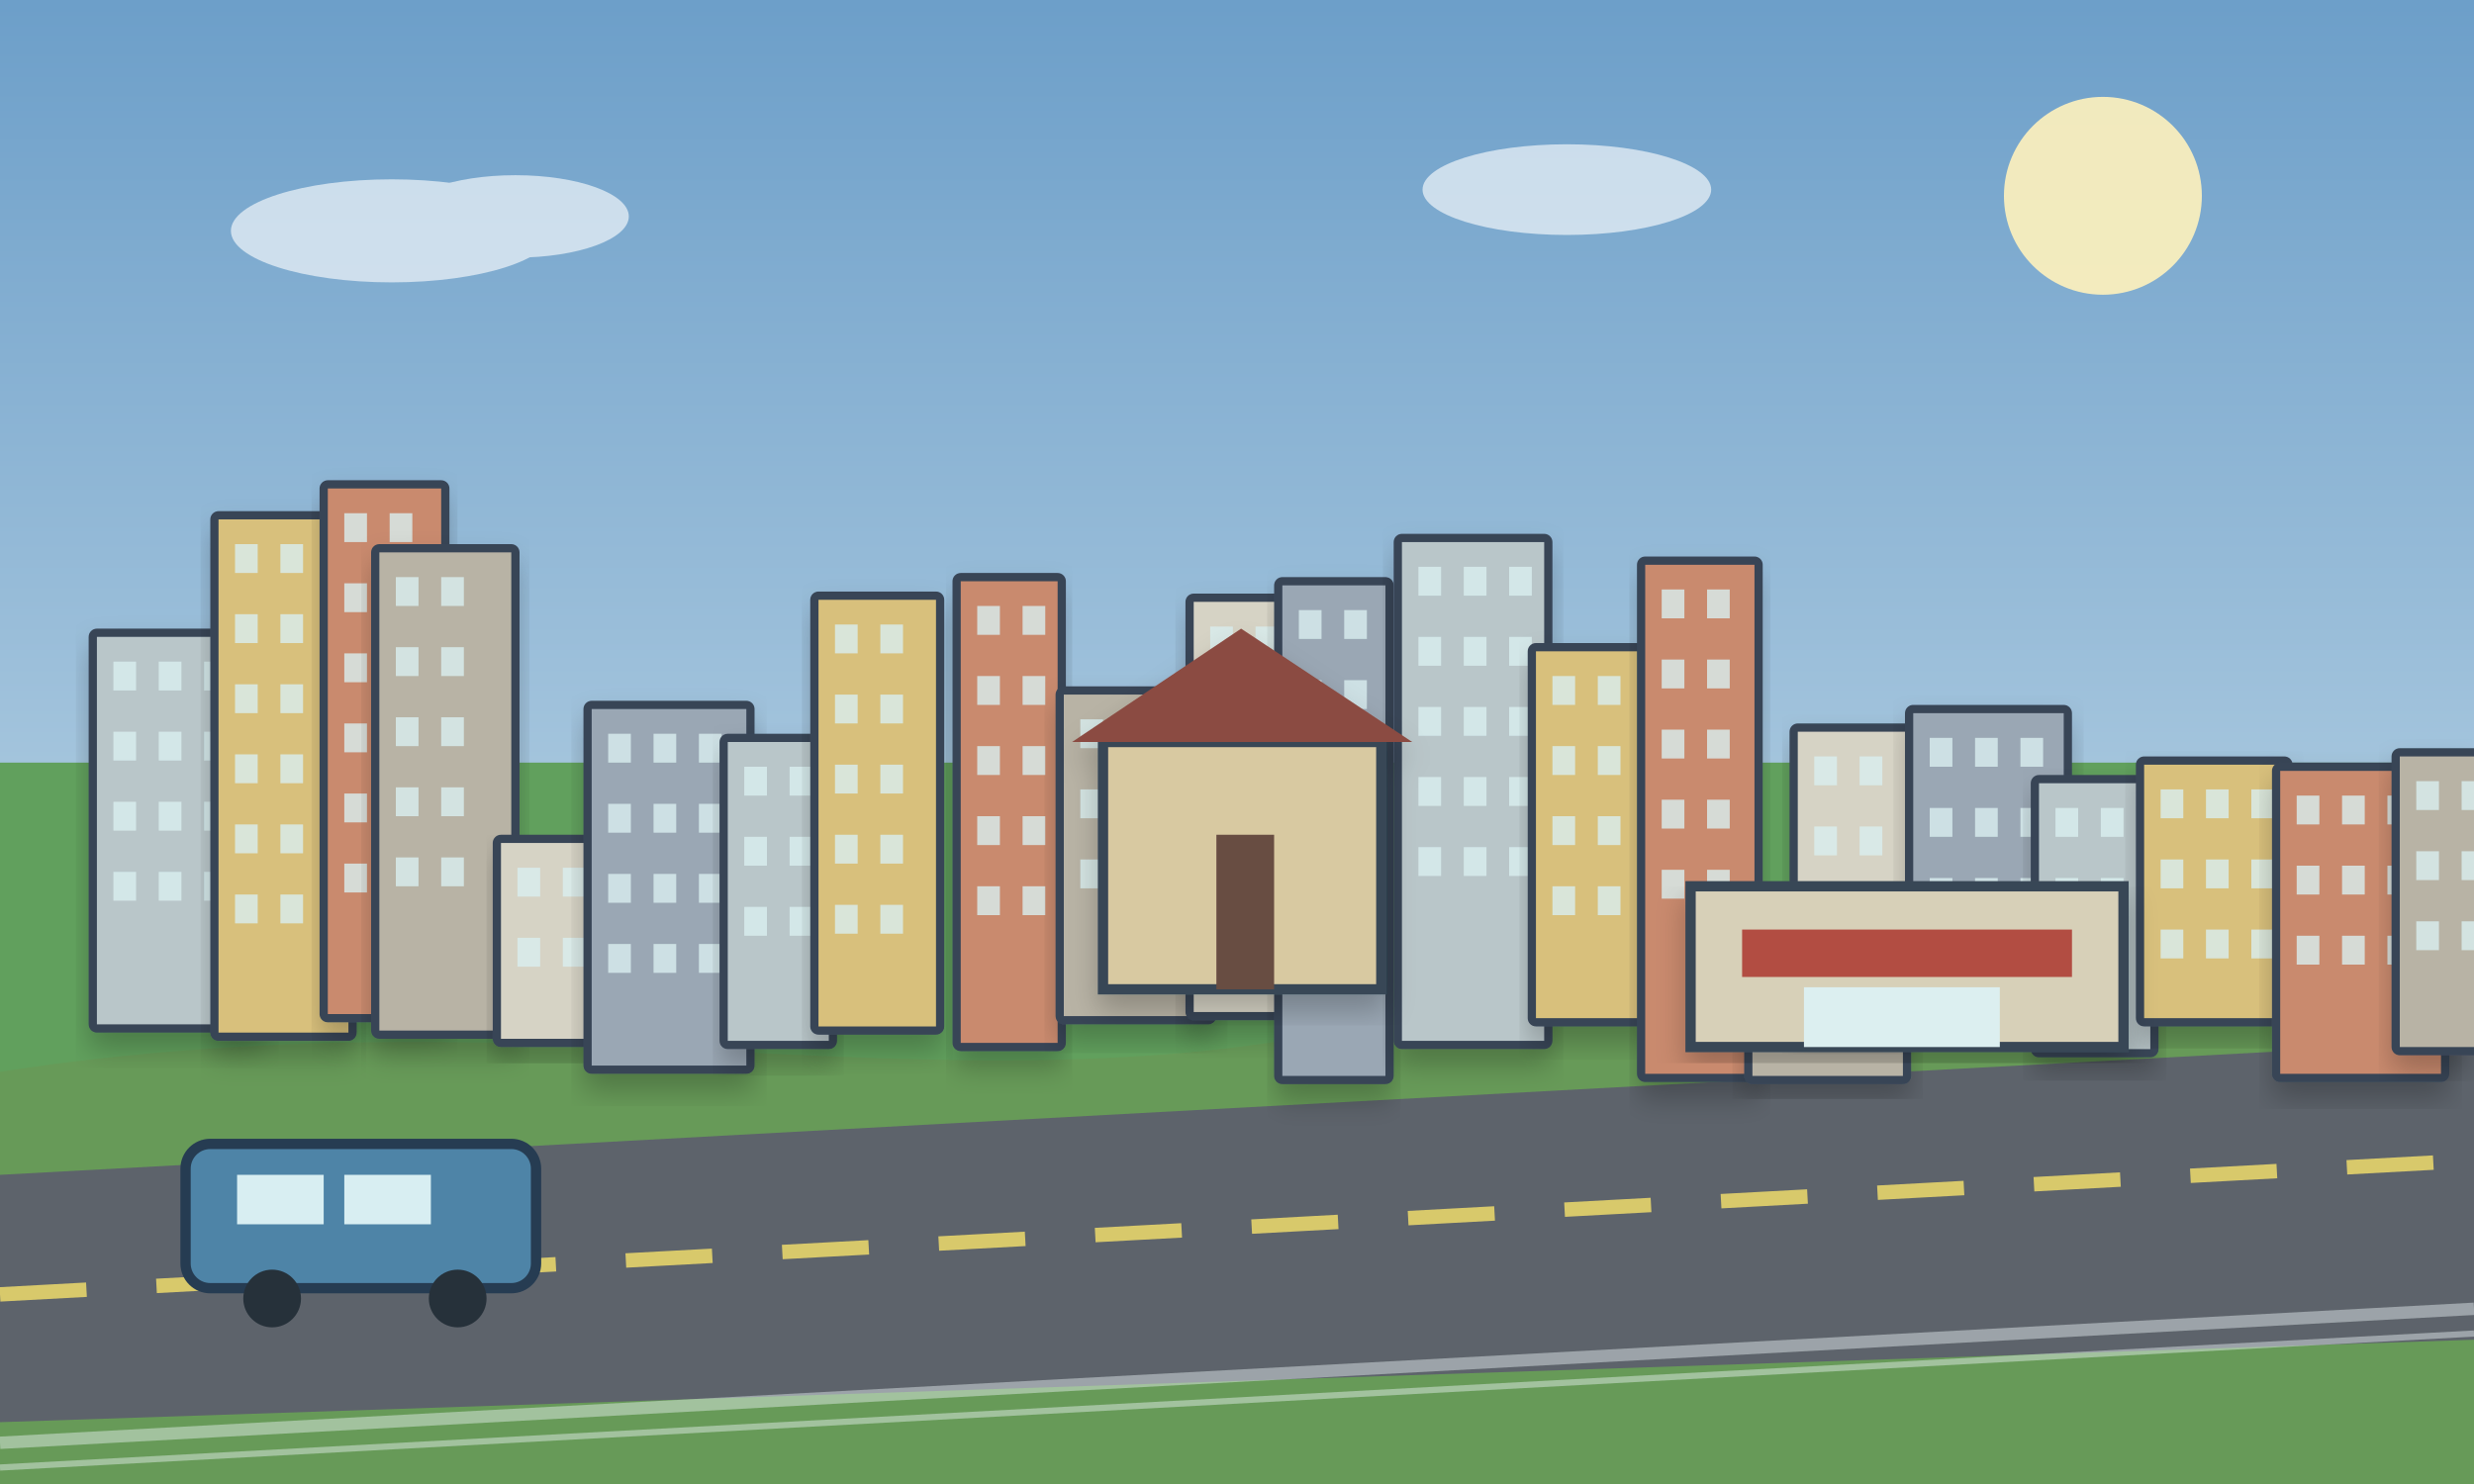
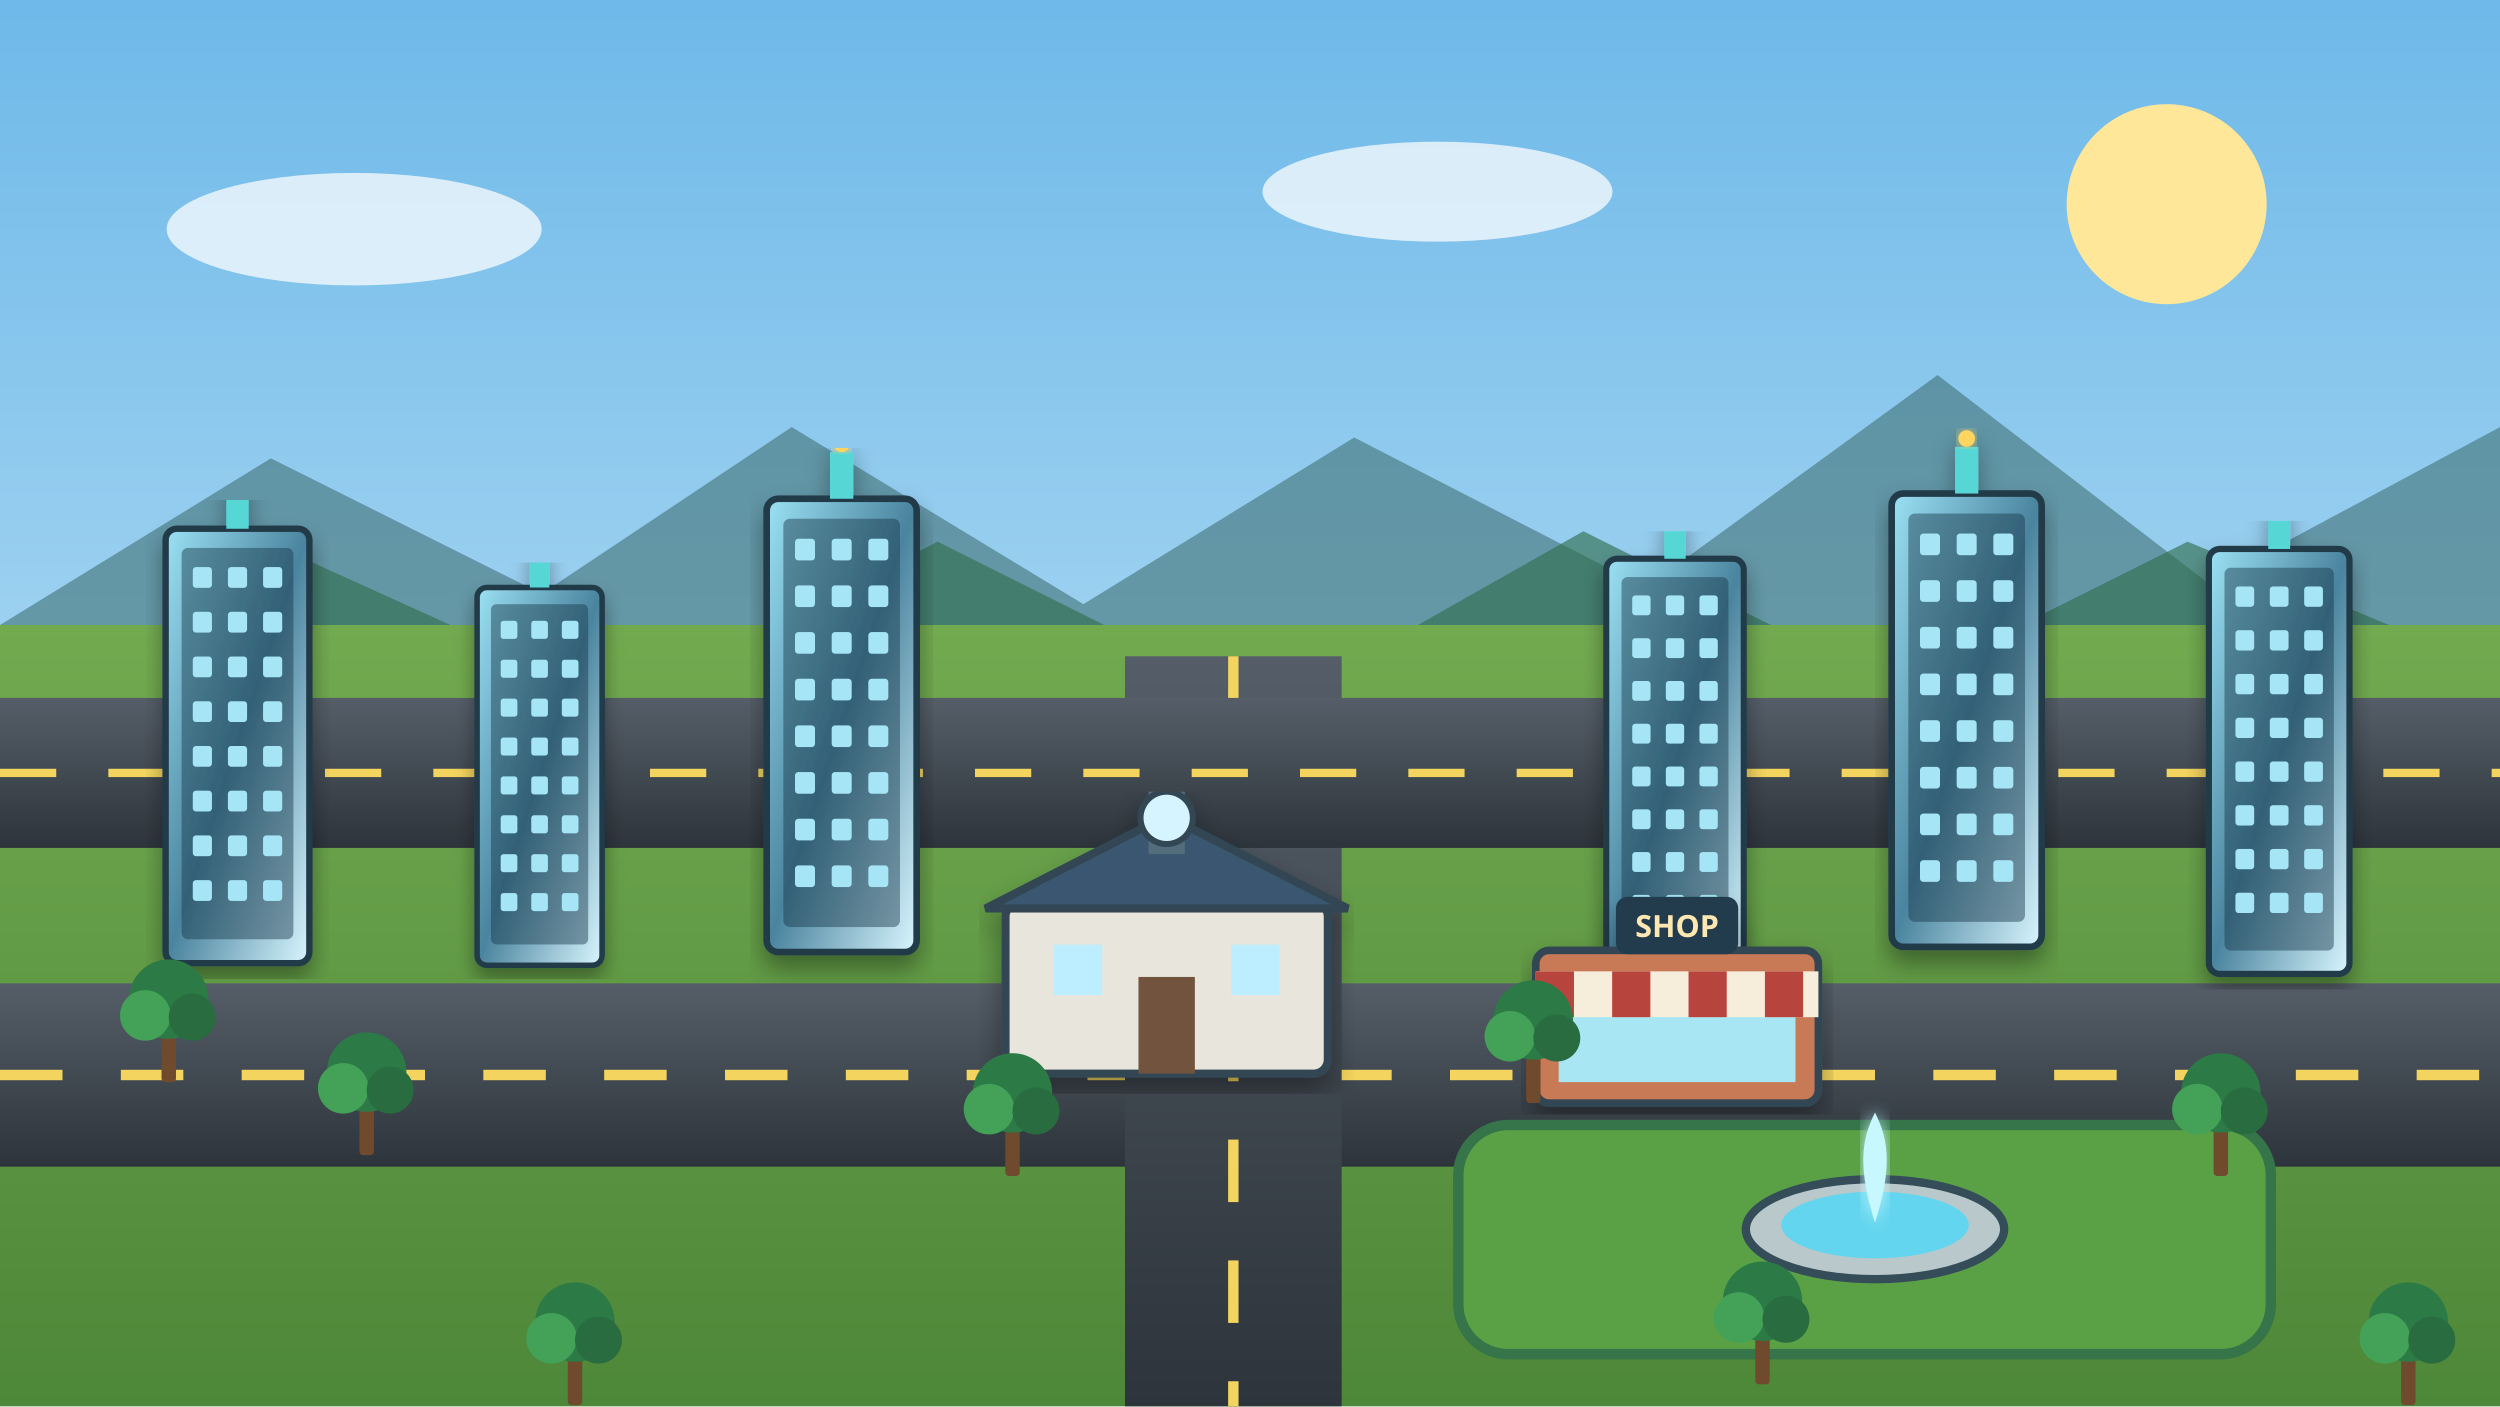
- <svg xmlns="http://www.w3.org/2000/svg" viewBox="0 0 1200 720" role="img" aria-label="Stadtentwicklung Stufe 5">
+ <svg xmlns="http://www.w3.org/2000/svg" viewBox="0 0 1200 675" role="img" aria-label="Stadt">
  <defs>
-     <linearGradient id="sky" x1="0" y1="0" x2="0" y2="1">
-       <stop offset="0" stop-color="#6d9fc9" />
-       <stop offset="1" stop-color="#d6e7ef" />
+     <linearGradient id="sky" x2="0" y2="1">
+       <stop stop-color="#6eb9e9" />
+       <stop offset="1" stop-color="#d6eef9" />
    </linearGradient>
-     <linearGradient id="glass" x1="0" y1="0" x2="1" y2="1">
-       <stop stop-color="#9fd5dc" />
-       <stop offset=".55" stop-color="#4f7f96" />
-       <stop offset="1" stop-color="#d4eef2" />
+     <linearGradient id="ground" x2="0" y2="1">
+       <stop stop-color="#72aa50" />
+       <stop offset="1" stop-color="#4d8738" />
    </linearGradient>
-     <filter id="shadow">
-       <feDropShadow dx="0" dy="8" stdDeviation="7" flood-opacity=".23" />
+     <linearGradient id="road" x2="0" y2="1">
+       <stop stop-color="#555e68" />
+       <stop offset="1" stop-color="#2d343b" />
+     </linearGradient>
+     <linearGradient id="glass" x2="1" y2="1">
+       <stop stop-color="#9be1f4" />
+       <stop offset=".5" stop-color="#4a849e" />
+       <stop offset="1" stop-color="#d9f6ff" />
+     </linearGradient>
+     <filter id="s" x="-40%" y="-40%" width="180%" height="200%">
+       <feDropShadow dx="0" dy="8" stdDeviation="7" flood-color="#02070b" flood-opacity=".36" />
    </filter>
+     <filter id="g">
+       <feGaussianBlur stdDeviation="4" result="b" />
+       <feMerge>
+         <feMergeNode in="b" />
+         <feMergeNode in="SourceGraphic" />
+       </feMerge>
+     </filter>
+     <symbol id="shop" viewBox="0 0 160 120">
+       <g filter="url(#s)">
+         <rect x="6" y="34" width="148" height="80" rx="7" fill="#c87957" stroke="#314653" stroke-width="4" />
+         <rect x="18" y="65" width="124" height="38" fill="#a8e6f4" />
+         <path d="M6 45h148v24H6Z" fill="#f7eddb" />
+         <path d="M6 45h20v24H6m40-24h20v24H46m40-24h20v24H86m40-24h20v24h-20Z" fill="#b7443d" />
+         <rect x="48" y="6" width="64" height="30" rx="6" fill="#203b4d" />
+         <text x="80" y="27" text-anchor="middle" font-size="16" font-family="sans-serif" font-weight="700" fill="#ffe7b2">SHOP</text>
+       </g>
+     </symbol>
+     <symbol id="civic" viewBox="0 0 180 150">
+       <g filter="url(#s)">
+         <rect x="10" y="55" width="160" height="85" rx="7" fill="#e7e5dc" stroke="#314653" stroke-width="4" />
+         <path d="M0 58 90 12l90 46Z" fill="#3b5770" stroke="#314653" stroke-width="4" />
+         <rect x="34" y="76" width="24" height="25" fill="#bceeff" />
+         <rect x="122" y="76" width="24" height="25" fill="#bceeff" />
+         <rect x="76" y="92" width="28" height="48" fill="#72533e" />
+         <rect x="81" y="-2" width="18" height="33" fill="#536d7b" />
+         <circle cx="90" cy="13" r="13" fill="#d6f4ff" stroke="#314653" stroke-width="3" />
+       </g>
+     </symbol>
+     <symbol id="tower" viewBox="0 0 110 300">
+       <g filter="url(#s)">
+         <rect x="10" y="18" width="90" height="272" rx="7" fill="url(#glass)" stroke="#243a49" stroke-width="4" />
+         <rect x="20" y="30" width="70" height="245" rx="4" fill="#173646" opacity=".45" />
+         <g fill="#a6e5f6">
+           <rect x="27" y="42" width="12" height="13" rx="2" />
+           <rect x="49" y="42" width="12" height="13" rx="2" />
+           <rect x="71" y="42" width="12" height="13" rx="2" />
+           <rect x="27" y="70" width="12" height="13" rx="2" />
+           <rect x="49" y="70" width="12" height="13" rx="2" />
+           <rect x="71" y="70" width="12" height="13" rx="2" />
+           <rect x="27" y="98" width="12" height="13" rx="2" />
+           <rect x="49" y="98" width="12" height="13" rx="2" />
+           <rect x="71" y="98" width="12" height="13" rx="2" />
+           <rect x="27" y="126" width="12" height="13" rx="2" />
+           <rect x="49" y="126" width="12" height="13" rx="2" />
+           <rect x="71" y="126" width="12" height="13" rx="2" />
+           <rect x="27" y="154" width="12" height="13" rx="2" />
+           <rect x="49" y="154" width="12" height="13" rx="2" />
+           <rect x="71" y="154" width="12" height="13" rx="2" />
+           <rect x="27" y="182" width="12" height="13" rx="2" />
+           <rect x="49" y="182" width="12" height="13" rx="2" />
+           <rect x="71" y="182" width="12" height="13" rx="2" />
+           <rect x="27" y="210" width="12" height="13" rx="2" />
+           <rect x="49" y="210" width="12" height="13" rx="2" />
+           <rect x="71" y="210" width="12" height="13" rx="2" />
+           <rect x="27" y="238" width="12" height="13" rx="2" />
+           <rect x="49" y="238" width="12" height="13" rx="2" />
+           <rect x="71" y="238" width="12" height="13" rx="2" />
+         </g>
+         <rect x="48" y="-10" width="14" height="28" fill="#57d7d6" />
+         <circle cx="55" cy="-15" r="5" fill="#ffd45f" filter="url(#g)" />
+       </g>
+     </symbol>
+     <symbol id="tree" viewBox="0 0 60 80">
+       <rect x="26" y="46" width="8" height="28" rx="2" fill="#704a2d" />
+       <circle cx="30" cy="28" r="22" fill="#2c7a46" />
+       <circle cx="17" cy="37" r="14" fill="#43a257" />
+       <circle cx="43" cy="38" r="13" fill="#286c40" />
+     </symbol>
  </defs>
-   <rect width="1200" height="720" fill="url(#sky)" />
-   <circle cx="1020" cy="95" r="48" fill="#fff2bd" opacity=".9" />
-   <g fill="#fff" opacity=".62">
-     <ellipse cx="190" cy="112" rx="78" ry="25" />
-     <ellipse cx="250" cy="105" rx="55" ry="20" />
-     <ellipse cx="760" cy="92" rx="70" ry="22" />
+   <rect width="1200" height="675" fill="url(#sky)" />
+   <circle cx="1040" cy="98" r="48" fill="#ffe799" />
+   <g fill="#fff" opacity=".72">
+     <ellipse cx="170" cy="110" rx="90" ry="27" />
+     <ellipse cx="690" cy="92" rx="84" ry="24" />
  </g>
-   <rect y="370" width="1200" height="350" fill="#61a05d" />
-   <path d="M0 520 C260 480 450 540 650 500 C850 460 1030 485 1200 455 L1200 720 0 720Z" fill="#70904f" opacity=".38" />
-   <path d="M0 570 L1200 505 L1200 650 L0 690Z" fill="#5d636b" />
-   <path d="M0 628 L1200 563" stroke="#e6d46b" stroke-width="7" stroke-dasharray="42 34" opacity=".9" />
-   <g filter="url(#shadow)">
-     <rect x="45" y="307" width="82" height="192" rx="2" fill="#b9c6c9" stroke="#384557" stroke-width="4" />
-     <rect x="55" y="321" width="11" height="14" fill="#d9eff0" opacity=".8" />
-     <rect x="77" y="321" width="11" height="14" fill="#d9eff0" opacity=".8" />
-     <rect x="99" y="321" width="11" height="14" fill="#d9eff0" opacity=".8" />
-     <rect x="55" y="355" width="11" height="14" fill="#d9eff0" opacity=".8" />
-     <rect x="77" y="355" width="11" height="14" fill="#d9eff0" opacity=".8" />
-     <rect x="99" y="355" width="11" height="14" fill="#d9eff0" opacity=".8" />
-     <rect x="55" y="389" width="11" height="14" fill="#d9eff0" opacity=".8" />
-     <rect x="77" y="389" width="11" height="14" fill="#d9eff0" opacity=".8" />
-     <rect x="99" y="389" width="11" height="14" fill="#d9eff0" opacity=".8" />
-     <rect x="55" y="423" width="11" height="14" fill="#d9eff0" opacity=".8" />
-     <rect x="77" y="423" width="11" height="14" fill="#d9eff0" opacity=".8" />
-     <rect x="99" y="423" width="11" height="14" fill="#d9eff0" opacity=".8" />
-   </g>
-   <g filter="url(#shadow)">
-     <rect x="104" y="250" width="67" height="253" rx="2" fill="#d8c07b" stroke="#384557" stroke-width="4" />
-     <rect x="114" y="264" width="11" height="14" fill="#d9eff0" opacity=".8" />
-     <rect x="136" y="264" width="11" height="14" fill="#d9eff0" opacity=".8" />
-     <rect x="114" y="298" width="11" height="14" fill="#d9eff0" opacity=".8" />
-     <rect x="136" y="298" width="11" height="14" fill="#d9eff0" opacity=".8" />
-     <rect x="114" y="332" width="11" height="14" fill="#d9eff0" opacity=".8" />
-     <rect x="136" y="332" width="11" height="14" fill="#d9eff0" opacity=".8" />
-     <rect x="114" y="366" width="11" height="14" fill="#d9eff0" opacity=".8" />
-     <rect x="136" y="366" width="11" height="14" fill="#d9eff0" opacity=".8" />
-     <rect x="114" y="400" width="11" height="14" fill="#d9eff0" opacity=".8" />
-     <rect x="136" y="400" width="11" height="14" fill="#d9eff0" opacity=".8" />
-     <rect x="114" y="434" width="11" height="14" fill="#d9eff0" opacity=".8" />
-     <rect x="136" y="434" width="11" height="14" fill="#d9eff0" opacity=".8" />
-   </g>
-   <g filter="url(#shadow)">
-     <rect x="157" y="235" width="59" height="259" rx="2" fill="#c98a6e" stroke="#384557" stroke-width="4" />
-     <rect x="167" y="249" width="11" height="14" fill="#d9eff0" opacity=".8" />
-     <rect x="189" y="249" width="11" height="14" fill="#d9eff0" opacity=".8" />
-     <rect x="167" y="283" width="11" height="14" fill="#d9eff0" opacity=".8" />
-     <rect x="189" y="283" width="11" height="14" fill="#d9eff0" opacity=".8" />
-     <rect x="167" y="317" width="11" height="14" fill="#d9eff0" opacity=".8" />
-     <rect x="189" y="317" width="11" height="14" fill="#d9eff0" opacity=".8" />
-     <rect x="167" y="351" width="11" height="14" fill="#d9eff0" opacity=".8" />
-     <rect x="189" y="351" width="11" height="14" fill="#d9eff0" opacity=".8" />
-     <rect x="167" y="385" width="11" height="14" fill="#d9eff0" opacity=".8" />
-     <rect x="189" y="385" width="11" height="14" fill="#d9eff0" opacity=".8" />
-     <rect x="167" y="419" width="11" height="14" fill="#d9eff0" opacity=".8" />
-     <rect x="189" y="419" width="11" height="14" fill="#d9eff0" opacity=".8" />
-   </g>
-   <g filter="url(#shadow)">
-     <rect x="182" y="266" width="68" height="236" rx="2" fill="#b8b3a5" stroke="#384557" stroke-width="4" />
-     <rect x="192" y="280" width="11" height="14" fill="#d9eff0" opacity=".8" />
-     <rect x="214" y="280" width="11" height="14" fill="#d9eff0" opacity=".8" />
-     <rect x="192" y="314" width="11" height="14" fill="#d9eff0" opacity=".8" />
-     <rect x="214" y="314" width="11" height="14" fill="#d9eff0" opacity=".8" />
-     <rect x="192" y="348" width="11" height="14" fill="#d9eff0" opacity=".8" />
-     <rect x="214" y="348" width="11" height="14" fill="#d9eff0" opacity=".8" />
-     <rect x="192" y="382" width="11" height="14" fill="#d9eff0" opacity=".8" />
-     <rect x="214" y="382" width="11" height="14" fill="#d9eff0" opacity=".8" />
-     <rect x="192" y="416" width="11" height="14" fill="#d9eff0" opacity=".8" />
-     <rect x="214" y="416" width="11" height="14" fill="#d9eff0" opacity=".8" />
-   </g>
-   <g filter="url(#shadow)">
-     <rect x="241" y="407" width="50" height="99" rx="2" fill="#d6d3c5" stroke="#384557" stroke-width="4" />
-     <rect x="251" y="421" width="11" height="14" fill="#d9eff0" opacity=".8" />
-     <rect x="273" y="421" width="11" height="14" fill="#d9eff0" opacity=".8" />
-     <rect x="251" y="455" width="11" height="14" fill="#d9eff0" opacity=".8" />
-     <rect x="273" y="455" width="11" height="14" fill="#d9eff0" opacity=".8" />
-   </g>
-   <g filter="url(#shadow)">
-     <rect x="285" y="342" width="79" height="177" rx="2" fill="#9aa7b4" stroke="#384557" stroke-width="4" />
-     <rect x="295" y="356" width="11" height="14" fill="#d9eff0" opacity=".8" />
-     <rect x="317" y="356" width="11" height="14" fill="#d9eff0" opacity=".8" />
-     <rect x="339" y="356" width="11" height="14" fill="#d9eff0" opacity=".8" />
-     <rect x="295" y="390" width="11" height="14" fill="#d9eff0" opacity=".8" />
-     <rect x="317" y="390" width="11" height="14" fill="#d9eff0" opacity=".8" />
-     <rect x="339" y="390" width="11" height="14" fill="#d9eff0" opacity=".8" />
-     <rect x="295" y="424" width="11" height="14" fill="#d9eff0" opacity=".8" />
-     <rect x="317" y="424" width="11" height="14" fill="#d9eff0" opacity=".8" />
-     <rect x="339" y="424" width="11" height="14" fill="#d9eff0" opacity=".8" />
-     <rect x="295" y="458" width="11" height="14" fill="#d9eff0" opacity=".8" />
-     <rect x="317" y="458" width="11" height="14" fill="#d9eff0" opacity=".8" />
-     <rect x="339" y="458" width="11" height="14" fill="#d9eff0" opacity=".8" />
-   </g>
-   <g filter="url(#shadow)">
-     <rect x="351" y="358" width="53" height="149" rx="2" fill="#b9c6c9" stroke="#384557" stroke-width="4" />
-     <rect x="361" y="372" width="11" height="14" fill="#d9eff0" opacity=".8" />
-     <rect x="383" y="372" width="11" height="14" fill="#d9eff0" opacity=".8" />
-     <rect x="361" y="406" width="11" height="14" fill="#d9eff0" opacity=".8" />
-     <rect x="383" y="406" width="11" height="14" fill="#d9eff0" opacity=".8" />
-     <rect x="361" y="440" width="11" height="14" fill="#d9eff0" opacity=".8" />
-     <rect x="383" y="440" width="11" height="14" fill="#d9eff0" opacity=".8" />
-   </g>
-   <g filter="url(#shadow)">
-     <rect x="395" y="289" width="61" height="211" rx="2" fill="#d8c07b" stroke="#384557" stroke-width="4" />
-     <rect x="405" y="303" width="11" height="14" fill="#d9eff0" opacity=".8" />
-     <rect x="427" y="303" width="11" height="14" fill="#d9eff0" opacity=".8" />
-     <rect x="405" y="337" width="11" height="14" fill="#d9eff0" opacity=".8" />
-     <rect x="427" y="337" width="11" height="14" fill="#d9eff0" opacity=".8" />
-     <rect x="405" y="371" width="11" height="14" fill="#d9eff0" opacity=".8" />
-     <rect x="427" y="371" width="11" height="14" fill="#d9eff0" opacity=".8" />
-     <rect x="405" y="405" width="11" height="14" fill="#d9eff0" opacity=".8" />
-     <rect x="427" y="405" width="11" height="14" fill="#d9eff0" opacity=".8" />
-     <rect x="405" y="439" width="11" height="14" fill="#d9eff0" opacity=".8" />
-     <rect x="427" y="439" width="11" height="14" fill="#d9eff0" opacity=".8" />
-   </g>
-   <g filter="url(#shadow)">
-     <rect x="464" y="280" width="51" height="228" rx="2" fill="#c98a6e" stroke="#384557" stroke-width="4" />
-     <rect x="474" y="294" width="11" height="14" fill="#d9eff0" opacity=".8" />
-     <rect x="496" y="294" width="11" height="14" fill="#d9eff0" opacity=".8" />
-     <rect x="474" y="328" width="11" height="14" fill="#d9eff0" opacity=".8" />
-     <rect x="496" y="328" width="11" height="14" fill="#d9eff0" opacity=".8" />
-     <rect x="474" y="362" width="11" height="14" fill="#d9eff0" opacity=".8" />
-     <rect x="496" y="362" width="11" height="14" fill="#d9eff0" opacity=".8" />
-     <rect x="474" y="396" width="11" height="14" fill="#d9eff0" opacity=".8" />
-     <rect x="496" y="396" width="11" height="14" fill="#d9eff0" opacity=".8" />
-     <rect x="474" y="430" width="11" height="14" fill="#d9eff0" opacity=".8" />
-     <rect x="496" y="430" width="11" height="14" fill="#d9eff0" opacity=".8" />
-   </g>
-   <g filter="url(#shadow)">
-     <rect x="514" y="335" width="74" height="160" rx="2" fill="#b8b3a5" stroke="#384557" stroke-width="4" />
-     <rect x="524" y="349" width="11" height="14" fill="#d9eff0" opacity=".8" />
-     <rect x="546" y="349" width="11" height="14" fill="#d9eff0" opacity=".8" />
-     <rect x="568" y="349" width="11" height="14" fill="#d9eff0" opacity=".8" />
-     <rect x="524" y="383" width="11" height="14" fill="#d9eff0" opacity=".8" />
-     <rect x="546" y="383" width="11" height="14" fill="#d9eff0" opacity=".8" />
-     <rect x="568" y="383" width="11" height="14" fill="#d9eff0" opacity=".8" />
-     <rect x="524" y="417" width="11" height="14" fill="#d9eff0" opacity=".8" />
-     <rect x="546" y="417" width="11" height="14" fill="#d9eff0" opacity=".8" />
-     <rect x="568" y="417" width="11" height="14" fill="#d9eff0" opacity=".8" />
-   </g>
-   <g filter="url(#shadow)">
-     <rect x="577" y="290" width="69" height="203" rx="2" fill="#d6d3c5" stroke="#384557" stroke-width="4" />
-     <rect x="587" y="304" width="11" height="14" fill="#d9eff0" opacity=".8" />
-     <rect x="609" y="304" width="11" height="14" fill="#d9eff0" opacity=".8" />
-     <rect x="587" y="338" width="11" height="14" fill="#d9eff0" opacity=".8" />
-     <rect x="609" y="338" width="11" height="14" fill="#d9eff0" opacity=".8" />
-     <rect x="587" y="372" width="11" height="14" fill="#d9eff0" opacity=".8" />
-     <rect x="609" y="372" width="11" height="14" fill="#d9eff0" opacity=".8" />
-     <rect x="587" y="406" width="11" height="14" fill="#d9eff0" opacity=".8" />
-     <rect x="609" y="406" width="11" height="14" fill="#d9eff0" opacity=".8" />
-   </g>
-   <g filter="url(#shadow)">
-     <rect x="620" y="282" width="54" height="242" rx="2" fill="#9aa7b4" stroke="#384557" stroke-width="4" />
-     <rect x="630" y="296" width="11" height="14" fill="#d9eff0" opacity=".8" />
-     <rect x="652" y="296" width="11" height="14" fill="#d9eff0" opacity=".8" />
-     <rect x="630" y="330" width="11" height="14" fill="#d9eff0" opacity=".8" />
-     <rect x="652" y="330" width="11" height="14" fill="#d9eff0" opacity=".8" />
-     <rect x="630" y="364" width="11" height="14" fill="#d9eff0" opacity=".8" />
-     <rect x="652" y="364" width="11" height="14" fill="#d9eff0" opacity=".8" />
-     <rect x="630" y="398" width="11" height="14" fill="#d9eff0" opacity=".8" />
-     <rect x="652" y="398" width="11" height="14" fill="#d9eff0" opacity=".8" />
-     <rect x="630" y="432" width="11" height="14" fill="#d9eff0" opacity=".8" />
-     <rect x="652" y="432" width="11" height="14" fill="#d9eff0" opacity=".8" />
-   </g>
-   <g filter="url(#shadow)">
-     <rect x="678" y="261" width="73" height="246" rx="2" fill="#b9c6c9" stroke="#384557" stroke-width="4" />
-     <rect x="688" y="275" width="11" height="14" fill="#d9eff0" opacity=".8" />
-     <rect x="710" y="275" width="11" height="14" fill="#d9eff0" opacity=".8" />
-     <rect x="732" y="275" width="11" height="14" fill="#d9eff0" opacity=".8" />
-     <rect x="688" y="309" width="11" height="14" fill="#d9eff0" opacity=".8" />
-     <rect x="710" y="309" width="11" height="14" fill="#d9eff0" opacity=".8" />
-     <rect x="732" y="309" width="11" height="14" fill="#d9eff0" opacity=".8" />
-     <rect x="688" y="343" width="11" height="14" fill="#d9eff0" opacity=".8" />
-     <rect x="710" y="343" width="11" height="14" fill="#d9eff0" opacity=".8" />
-     <rect x="732" y="343" width="11" height="14" fill="#d9eff0" opacity=".8" />
-     <rect x="688" y="377" width="11" height="14" fill="#d9eff0" opacity=".8" />
-     <rect x="710" y="377" width="11" height="14" fill="#d9eff0" opacity=".8" />
-     <rect x="732" y="377" width="11" height="14" fill="#d9eff0" opacity=".8" />
-     <rect x="688" y="411" width="11" height="14" fill="#d9eff0" opacity=".8" />
-     <rect x="710" y="411" width="11" height="14" fill="#d9eff0" opacity=".8" />
-     <rect x="732" y="411" width="11" height="14" fill="#d9eff0" opacity=".8" />
-   </g>
-   <g filter="url(#shadow)">
-     <rect x="743" y="314" width="60" height="182" rx="2" fill="#d8c07b" stroke="#384557" stroke-width="4" />
-     <rect x="753" y="328" width="11" height="14" fill="#d9eff0" opacity=".8" />
-     <rect x="775" y="328" width="11" height="14" fill="#d9eff0" opacity=".8" />
-     <rect x="753" y="362" width="11" height="14" fill="#d9eff0" opacity=".8" />
-     <rect x="775" y="362" width="11" height="14" fill="#d9eff0" opacity=".8" />
-     <rect x="753" y="396" width="11" height="14" fill="#d9eff0" opacity=".8" />
-     <rect x="775" y="396" width="11" height="14" fill="#d9eff0" opacity=".8" />
-     <rect x="753" y="430" width="11" height="14" fill="#d9eff0" opacity=".8" />
-     <rect x="775" y="430" width="11" height="14" fill="#d9eff0" opacity=".8" />
-   </g>
-   <g filter="url(#shadow)">
-     <rect x="796" y="272" width="57" height="251" rx="2" fill="#c98a6e" stroke="#384557" stroke-width="4" />
-     <rect x="806" y="286" width="11" height="14" fill="#d9eff0" opacity=".8" />
-     <rect x="828" y="286" width="11" height="14" fill="#d9eff0" opacity=".8" />
-     <rect x="806" y="320" width="11" height="14" fill="#d9eff0" opacity=".8" />
-     <rect x="828" y="320" width="11" height="14" fill="#d9eff0" opacity=".8" />
-     <rect x="806" y="354" width="11" height="14" fill="#d9eff0" opacity=".8" />
-     <rect x="828" y="354" width="11" height="14" fill="#d9eff0" opacity=".8" />
-     <rect x="806" y="388" width="11" height="14" fill="#d9eff0" opacity=".8" />
-     <rect x="828" y="388" width="11" height="14" fill="#d9eff0" opacity=".8" />
-     <rect x="806" y="422" width="11" height="14" fill="#d9eff0" opacity=".8" />
-     <rect x="828" y="422" width="11" height="14" fill="#d9eff0" opacity=".8" />
-   </g>
-   <g filter="url(#shadow)">
-     <rect x="848" y="432" width="77" height="92" rx="2" fill="#b8b3a5" stroke="#384557" stroke-width="4" />
-     <rect x="858" y="446" width="11" height="14" fill="#d9eff0" opacity=".8" />
-     <rect x="880" y="446" width="11" height="14" fill="#d9eff0" opacity=".8" />
-     <rect x="902" y="446" width="11" height="14" fill="#d9eff0" opacity=".8" />
-     <rect x="858" y="480" width="11" height="14" fill="#d9eff0" opacity=".8" />
-     <rect x="880" y="480" width="11" height="14" fill="#d9eff0" opacity=".8" />
-     <rect x="902" y="480" width="11" height="14" fill="#d9eff0" opacity=".8" />
-   </g>
-   <g filter="url(#shadow)">
-     <rect x="870" y="353" width="56" height="144" rx="2" fill="#d6d3c5" stroke="#384557" stroke-width="4" />
-     <rect x="880" y="367" width="11" height="14" fill="#d9eff0" opacity=".8" />
-     <rect x="902" y="367" width="11" height="14" fill="#d9eff0" opacity=".8" />
-     <rect x="880" y="401" width="11" height="14" fill="#d9eff0" opacity=".8" />
-     <rect x="902" y="401" width="11" height="14" fill="#d9eff0" opacity=".8" />
-     <rect x="880" y="435" width="11" height="14" fill="#d9eff0" opacity=".8" />
-     <rect x="902" y="435" width="11" height="14" fill="#d9eff0" opacity=".8" />
-   </g>
-   <g filter="url(#shadow)">
-     <rect x="926" y="344" width="77" height="151" rx="2" fill="#9aa7b4" stroke="#384557" stroke-width="4" />
-     <rect x="936" y="358" width="11" height="14" fill="#d9eff0" opacity=".8" />
-     <rect x="958" y="358" width="11" height="14" fill="#d9eff0" opacity=".8" />
-     <rect x="980" y="358" width="11" height="14" fill="#d9eff0" opacity=".8" />
-     <rect x="936" y="392" width="11" height="14" fill="#d9eff0" opacity=".8" />
-     <rect x="958" y="392" width="11" height="14" fill="#d9eff0" opacity=".8" />
-     <rect x="980" y="392" width="11" height="14" fill="#d9eff0" opacity=".8" />
-     <rect x="936" y="426" width="11" height="14" fill="#d9eff0" opacity=".8" />
-     <rect x="958" y="426" width="11" height="14" fill="#d9eff0" opacity=".8" />
-     <rect x="980" y="426" width="11" height="14" fill="#d9eff0" opacity=".8" />
-   </g>
-   <g filter="url(#shadow)">
-     <rect x="987" y="378" width="58" height="133" rx="2" fill="#b9c6c9" stroke="#384557" stroke-width="4" />
-     <rect x="997" y="392" width="11" height="14" fill="#d9eff0" opacity=".8" />
-     <rect x="1019" y="392" width="11" height="14" fill="#d9eff0" opacity=".8" />
-     <rect x="997" y="426" width="11" height="14" fill="#d9eff0" opacity=".8" />
-     <rect x="1019" y="426" width="11" height="14" fill="#d9eff0" opacity=".8" />
-     <rect x="997" y="460" width="11" height="14" fill="#d9eff0" opacity=".8" />
-     <rect x="1019" y="460" width="11" height="14" fill="#d9eff0" opacity=".8" />
-   </g>
-   <g filter="url(#shadow)">
-     <rect x="1038" y="369" width="72" height="127" rx="2" fill="#d8c07b" stroke="#384557" stroke-width="4" />
-     <rect x="1048" y="383" width="11" height="14" fill="#d9eff0" opacity=".8" />
-     <rect x="1070" y="383" width="11" height="14" fill="#d9eff0" opacity=".8" />
-     <rect x="1092" y="383" width="11" height="14" fill="#d9eff0" opacity=".8" />
-     <rect x="1048" y="417" width="11" height="14" fill="#d9eff0" opacity=".8" />
-     <rect x="1070" y="417" width="11" height="14" fill="#d9eff0" opacity=".8" />
-     <rect x="1092" y="417" width="11" height="14" fill="#d9eff0" opacity=".8" />
-     <rect x="1048" y="451" width="11" height="14" fill="#d9eff0" opacity=".8" />
-     <rect x="1070" y="451" width="11" height="14" fill="#d9eff0" opacity=".8" />
-     <rect x="1092" y="451" width="11" height="14" fill="#d9eff0" opacity=".8" />
-   </g>
-   <g filter="url(#shadow)">
-     <rect x="1104" y="372" width="82" height="151" rx="2" fill="#c98a6e" stroke="#384557" stroke-width="4" />
-     <rect x="1114" y="386" width="11" height="14" fill="#d9eff0" opacity=".8" />
-     <rect x="1136" y="386" width="11" height="14" fill="#d9eff0" opacity=".8" />
-     <rect x="1158" y="386" width="11" height="14" fill="#d9eff0" opacity=".8" />
-     <rect x="1114" y="420" width="11" height="14" fill="#d9eff0" opacity=".8" />
-     <rect x="1136" y="420" width="11" height="14" fill="#d9eff0" opacity=".8" />
-     <rect x="1158" y="420" width="11" height="14" fill="#d9eff0" opacity=".8" />
-     <rect x="1114" y="454" width="11" height="14" fill="#d9eff0" opacity=".8" />
-     <rect x="1136" y="454" width="11" height="14" fill="#d9eff0" opacity=".8" />
-     <rect x="1158" y="454" width="11" height="14" fill="#d9eff0" opacity=".8" />
-   </g>
-   <g filter="url(#shadow)">
-     <rect x="1162" y="365" width="82" height="145" rx="2" fill="#b8b3a5" stroke="#384557" stroke-width="4" />
-     <rect x="1172" y="379" width="11" height="14" fill="#d9eff0" opacity=".8" />
-     <rect x="1194" y="379" width="11" height="14" fill="#d9eff0" opacity=".8" />
-     <rect x="1216" y="379" width="11" height="14" fill="#d9eff0" opacity=".8" />
-     <rect x="1172" y="413" width="11" height="14" fill="#d9eff0" opacity=".8" />
-     <rect x="1194" y="413" width="11" height="14" fill="#d9eff0" opacity=".8" />
-     <rect x="1216" y="413" width="11" height="14" fill="#d9eff0" opacity=".8" />
-     <rect x="1172" y="447" width="11" height="14" fill="#d9eff0" opacity=".8" />
-     <rect x="1194" y="447" width="11" height="14" fill="#d9eff0" opacity=".8" />
-     <rect x="1216" y="447" width="11" height="14" fill="#d9eff0" opacity=".8" />
-   </g>
-   <g filter="url(#shadow)">
-     <rect x="535" y="360" width="135" height="120" fill="#d8c9a1" stroke="#394657" stroke-width="5" />
-     <path d="M520 360 L602 305 L685 360Z" fill="#8b4c42" />
-     <rect x="590" y="405" width="28" height="75" fill="#684d42" />
-   </g>
-   <g filter="url(#shadow)">
-     <rect x="820" y="430" width="210" height="78" fill="#d7d0b8" stroke="#394657" stroke-width="5" />
-     <rect x="845" y="451" width="160" height="23" fill="#b24d42" />
-     <rect x="875" y="479" width="95" height="29" fill="#dceff0" />
-   </g>
-   <rect x="90" y="555" width="170" height="70" rx="12" fill="#4e84a7" stroke="#263c52" stroke-width="5" />
-   <rect x="115" y="570" width="42" height="24" fill="#d8eef2" />
-   <rect x="167" y="570" width="42" height="24" fill="#d8eef2" />
-   <circle cx="132" cy="630" r="14" fill="#26313a" />
-   <circle cx="222" cy="630" r="14" fill="#26313a" />
-   <g opacity=".45">
-     <path d="M0 700 L1200 635" stroke="#e8f2f3" stroke-width="6" />
-     <path d="M0 712 L1200 647" stroke="#e8f2f3" stroke-width="3" />
-   </g>
+   <path d="M0 300 130 220 260 285 380 205 520 290 650 210 790 282 930 180 1060 280 1200 205V420H0Z" fill="#38696a" opacity=".55" />
+   <path d="M0 340 150 270 300 338 450 260 610 340 760 255 910 330 1050 260 1200 322V440H0Z" fill="#2f6d4d" opacity=".63" />
+   <rect y="300" width="1200" height="375" fill="url(#ground)" />
+   <rect y="472" width="1200" height="88" fill="url(#road)" />
+   <path d="M0 516H1200" stroke="#f2d45e" stroke-width="5" stroke-dasharray="30 28" />
+   <rect x="540" y="315" width="104" height="360" fill="url(#road)" />
+   <path d="M592 315V675" stroke="#f2d45e" stroke-width="5" stroke-dasharray="30 28" />
+   <rect y="335" width="1200" height="72" fill="url(#road)" />
+   <path d="M0 371H1200" stroke="#f2d45e" stroke-width="4" stroke-dasharray="27 25" />
+   <use href="#tower" x="70" y="240" width="88" height="230" />
+   <use href="#tower" x="215" y="270" width="88" height="200" />
+   <use href="#tower" x="360" y="215" width="88" height="260" />
+   <use href="#tower" x="760" y="255" width="88" height="220" />
+   <use href="#tower" x="900" y="205" width="88" height="275" />
+   <use href="#tower" x="1050" y="250" width="88" height="225" />
+   <use href="#civic" x="470" y="380" width="180" height="145" />
+   <use href="#shop" x="730" y="425" width="150" height="110" />
+   <rect x="700" y="540" width="390" height="110" rx="24" fill="#5aa146" stroke="#367449" stroke-width="5" />
+   <ellipse cx="900" cy="590" rx="62" ry="24" fill="#b9c9cb" stroke="#344d59" stroke-width="4" />
+   <ellipse cx="900" cy="588" rx="45" ry="16" fill="#63d5ee" />
+   <path d="M900 587c-8-26-7-39 0-53 7 14 8 27 0 53Z" fill="#c8f8ff" filter="url(#g)" />
+   <use href="#tree" x="55" y="455" width="52" height="70" />
+   <use href="#tree" x="150" y="490" width="52" height="70" />
+   <use href="#tree" x="250" y="610" width="52" height="70" />
+   <use href="#tree" x="460" y="500" width="52" height="70" />
+   <use href="#tree" x="710" y="465" width="52" height="70" />
+   <use href="#tree" x="820" y="600" width="52" height="70" />
+   <use href="#tree" x="1040" y="500" width="52" height="70" />
+   <use href="#tree" x="1130" y="610" width="52" height="70" />
</svg>
